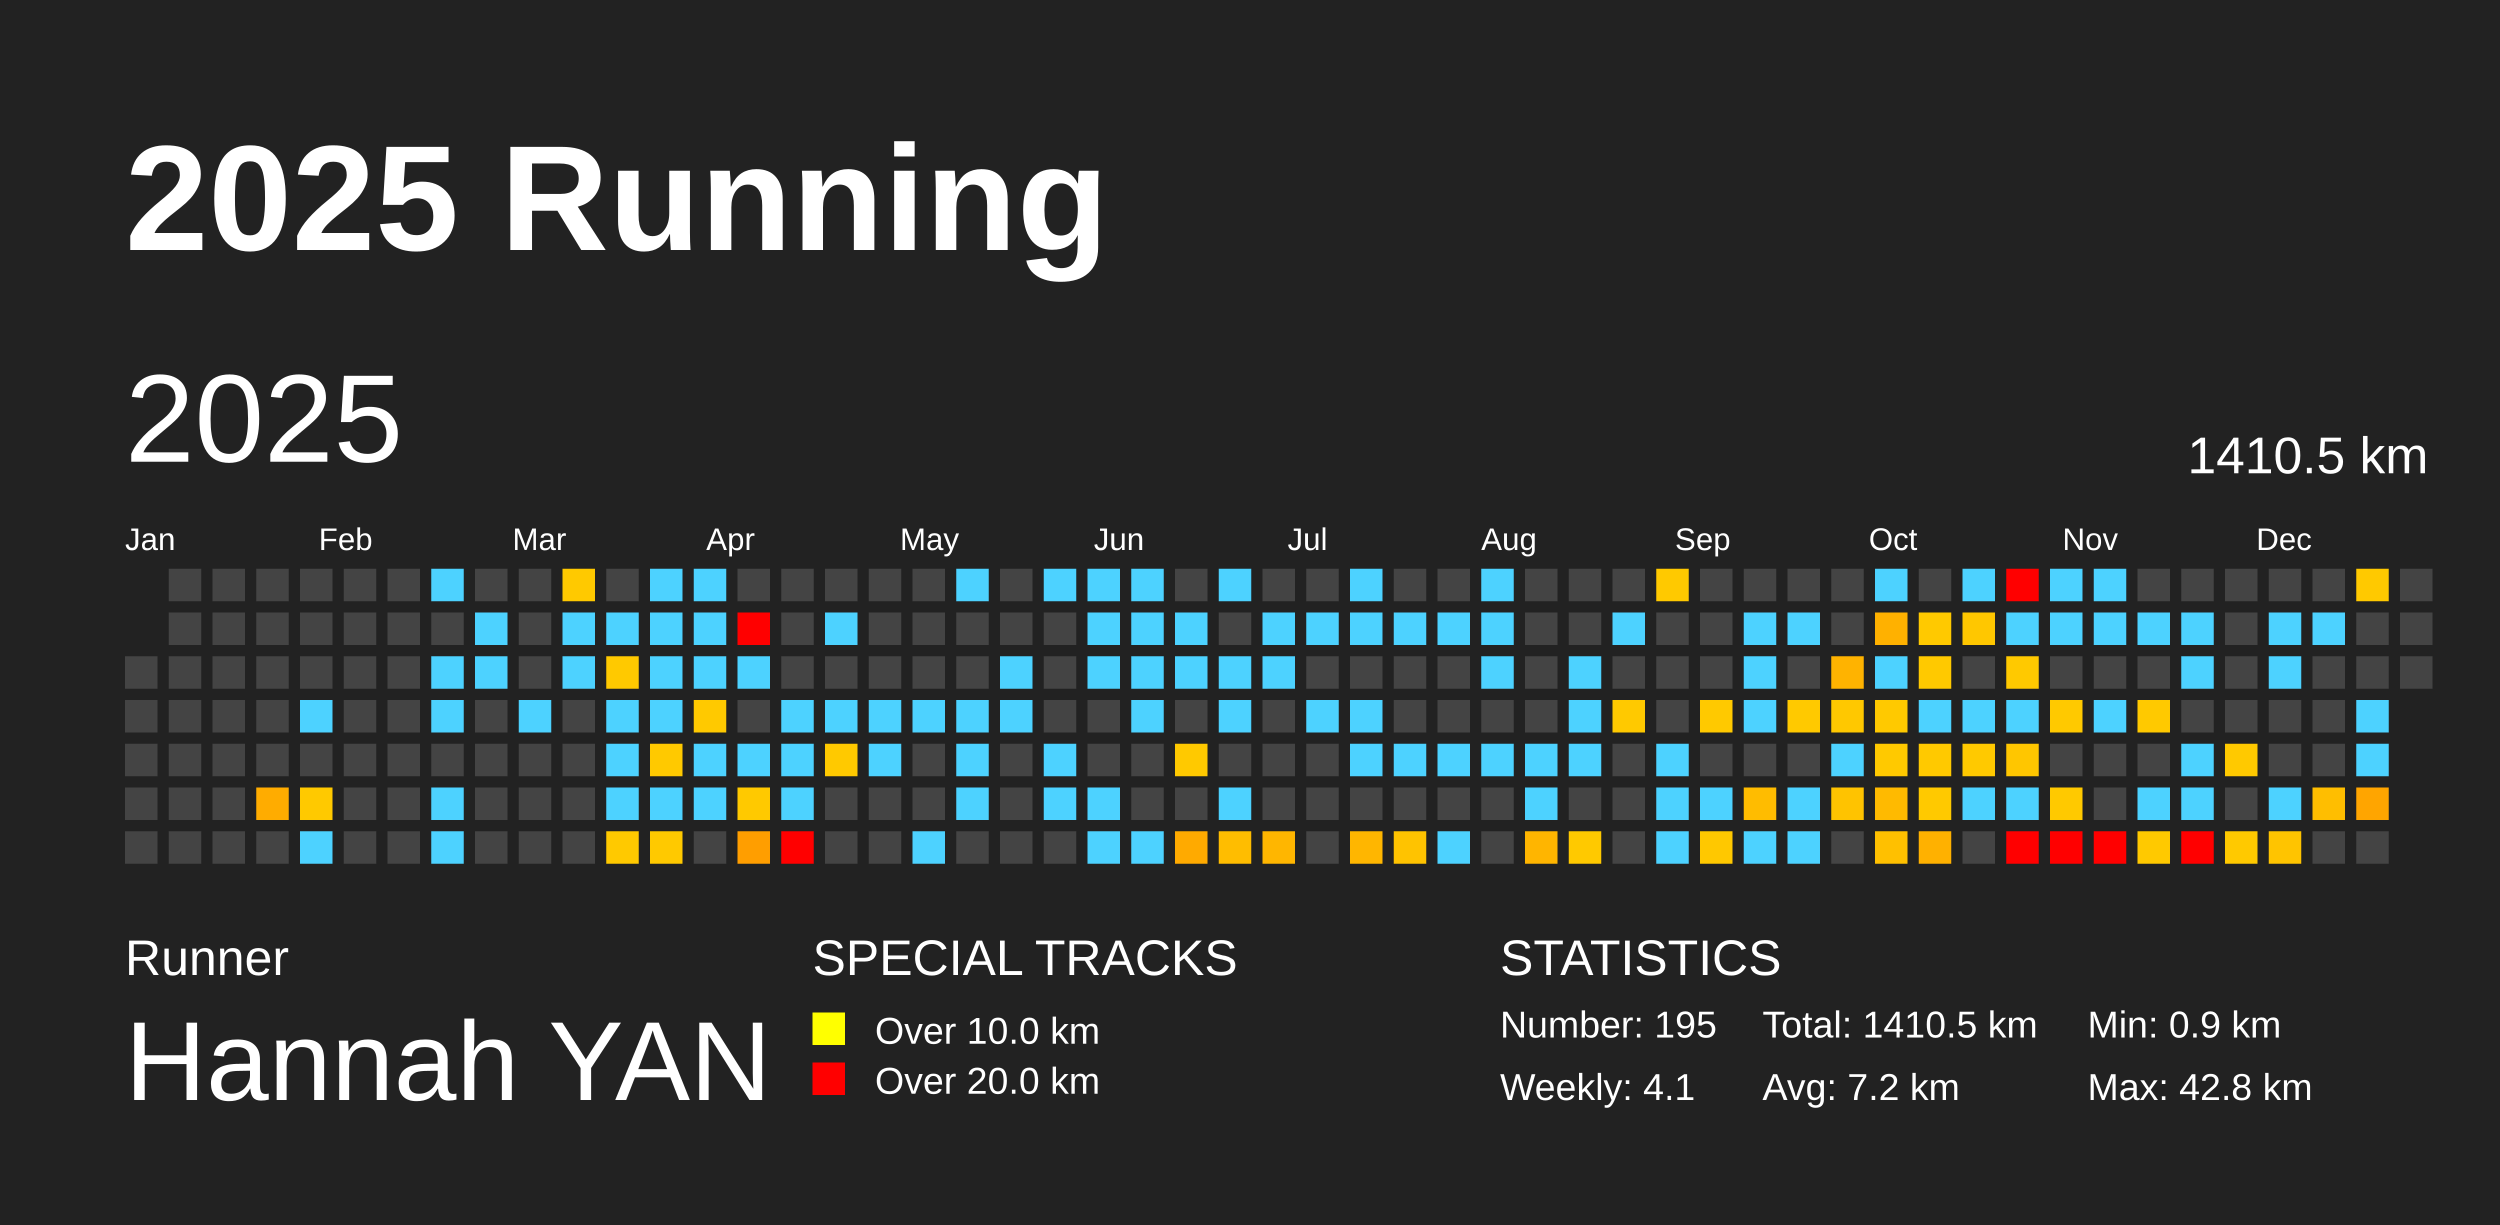
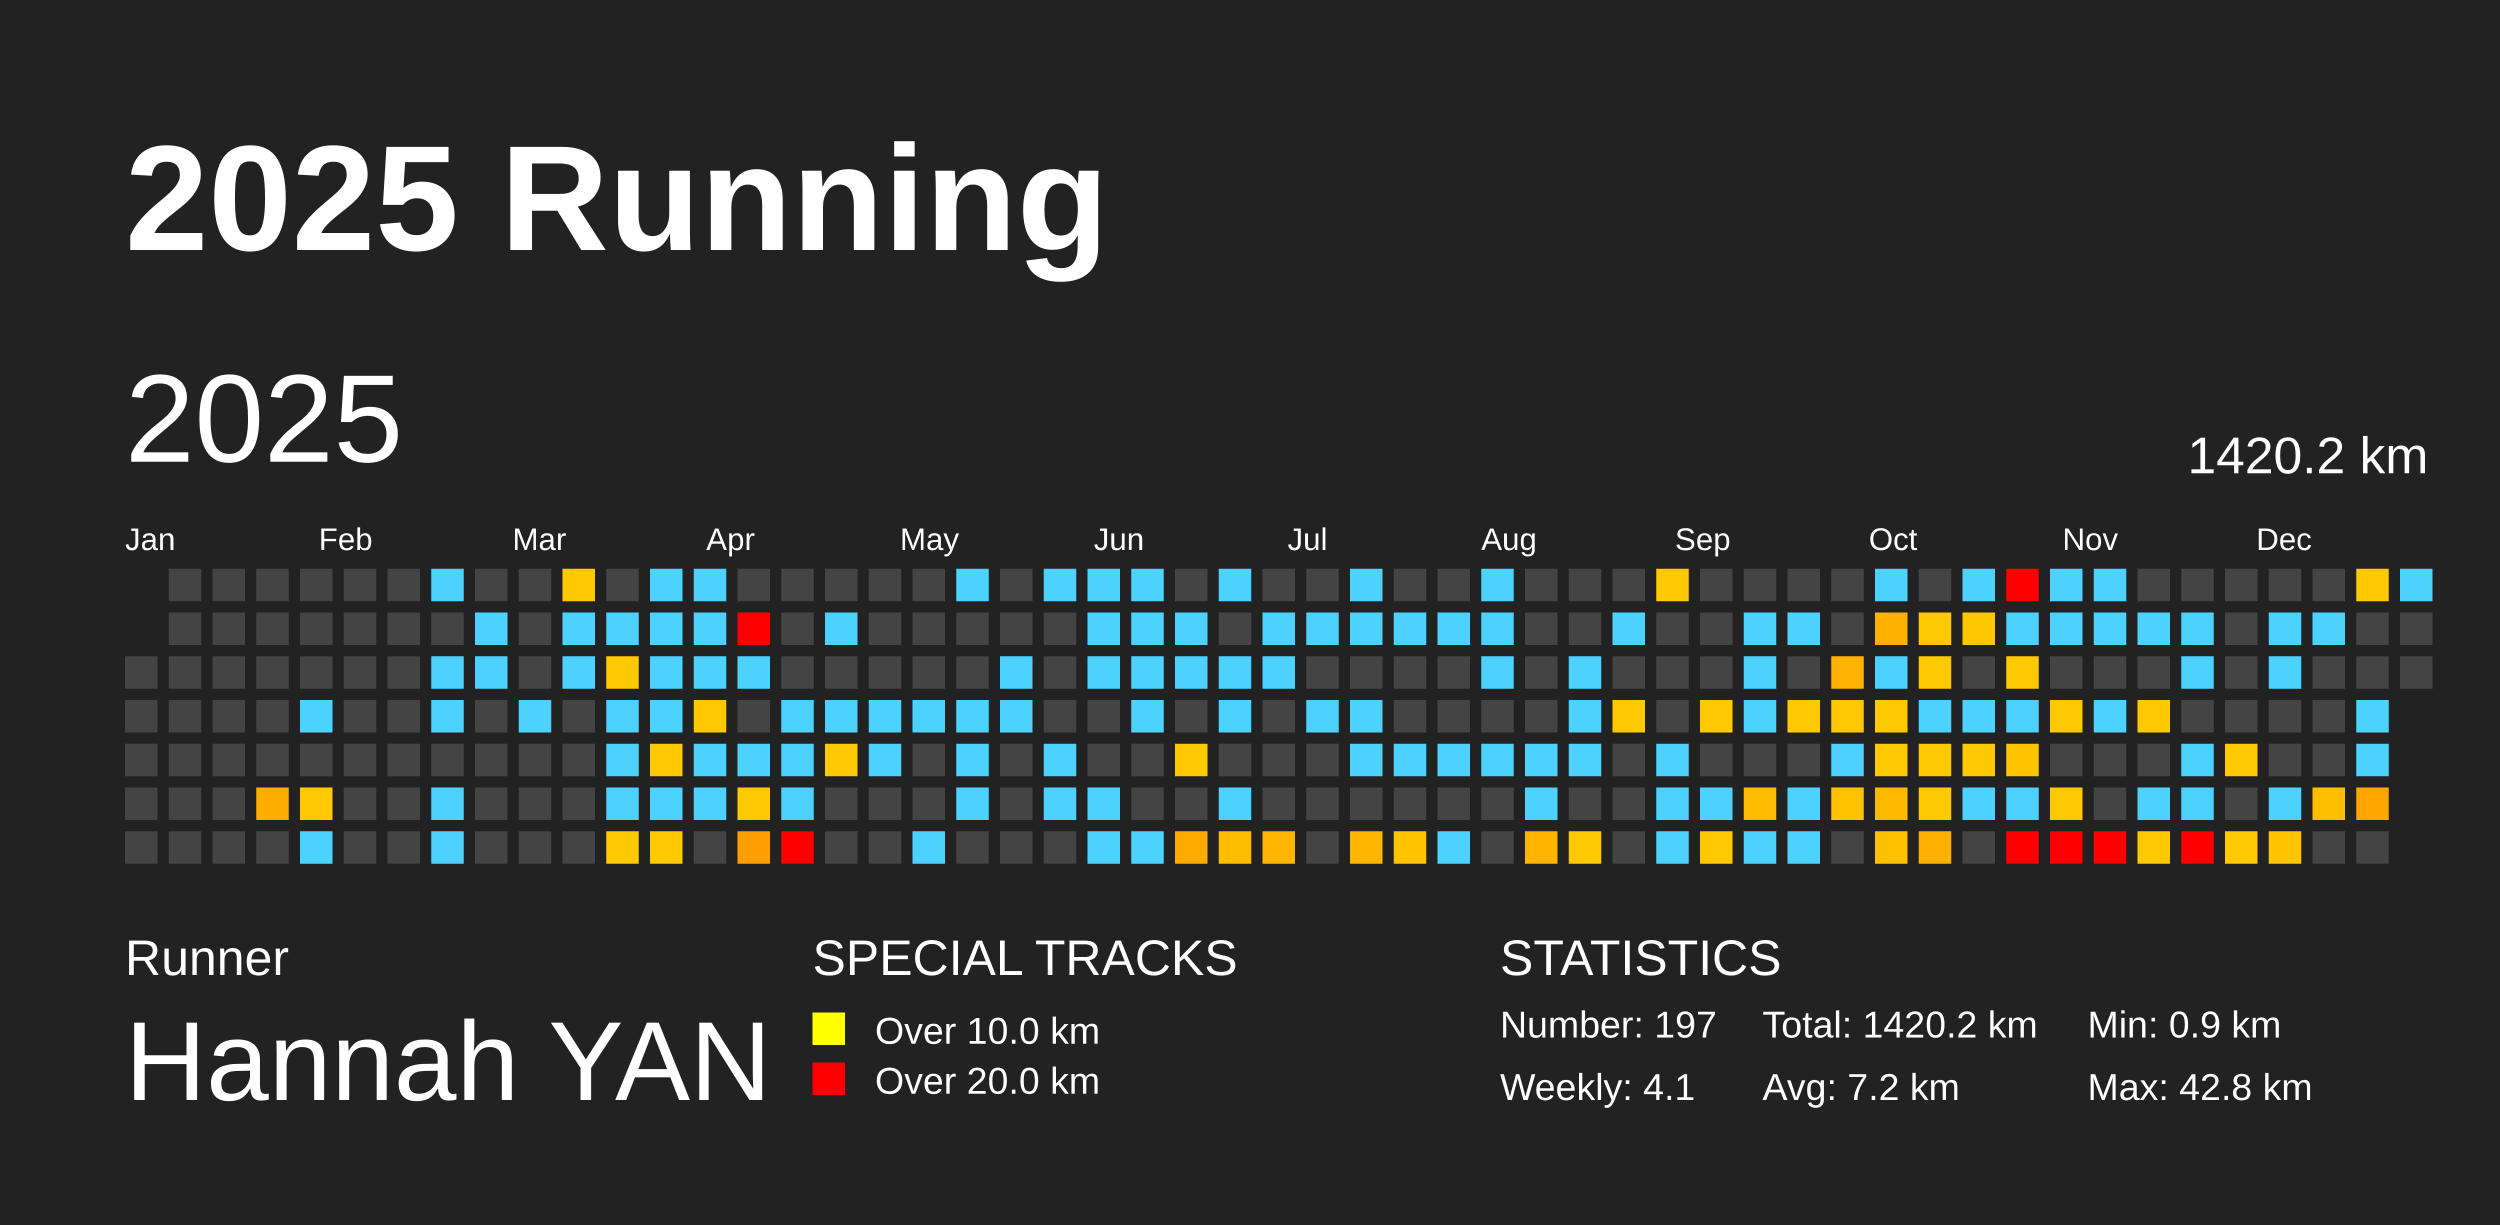
<svg xmlns="http://www.w3.org/2000/svg" baseProfile="full" height="98mm" version="1.1" viewBox="0,0,200,98" width="200mm">
  <defs />
  <rect fill="#222222" height="98" width="200" x="0" y="0" />
  <text fill="#FFFFFF" style="font-size:12px; font-family:Arial; font-weight:bold;" x="10" y="20">2025 Running</text>
  <text fill="#FFFFFF" style="font-size:4px; font-family:Arial" x="10" y="78">Runner</text>
  <text fill="#FFFFFF" style="font-size:9px; font-family:Arial" x="10" y="88">Hannah YAN</text>
  <text fill="#FFFFFF" style="font-size:4px; font-family:Arial" x="65" y="78">SPECIAL TRACKS</text>
  <rect fill="yellow" height="2.6" width="2.6" x="65" y="81" />
  <text fill="#FFFFFF" style="font-size:3px; font-family:Arial" x="70" y="83.5">Over 10.0 km</text>
  <rect fill="red" height="2.6" width="2.6" x="65" y="85" />
  <text fill="#FFFFFF" style="font-size:3px; font-family:Arial" x="70" y="87.5">Over 20.0 km</text>
  <text fill="#FFFFFF" style="font-size:4px; font-family:Arial" x="120" y="78">STATISTICS</text>
-   <text fill="#FFFFFF" style="font-size:3px; font-family:Arial" x="120" y="83">Number: 195</text>
+   <text fill="#FFFFFF" style="font-size:3px; font-family:Arial" x="120" y="83">Number: 197</text>
  <text fill="#FFFFFF" style="font-size:3px; font-family:Arial" x="120" y="88">Weekly: 4.1</text>
-   <text fill="#FFFFFF" style="font-size:3px; font-family:Arial" x="141" y="83">Total: 1410.5 km</text>
+   <text fill="#FFFFFF" style="font-size:3px; font-family:Arial" x="141" y="83">Total: 1420.2 km</text>
  <text fill="#FFFFFF" style="font-size:3px; font-family:Arial" x="141" y="88">Avg: 7.2 km</text>
  <text fill="#FFFFFF" style="font-size:3px; font-family:Arial" x="167" y="83">Min: 0.9 km</text>
  <text fill="#FFFFFF" style="font-size:3px; font-family:Arial" x="167" y="88">Max: 42.8 km</text>
  <text dominant-baseline="hanging" fill="#FFFFFF" style="font-size:10.0px; font-family:Arial;" x="10" y="30">2025</text>
-   <text dominant-baseline="hanging" fill="#FFFFFF" style="font-size:4.125px; font-family:Arial;" x="175" y="35">1410.5 km</text>
+   <text dominant-baseline="hanging" fill="#FFFFFF" style="font-size:4.125px; font-family:Arial;" x="175" y="35">1420.2 km</text>
  <text fill="#FFFFFF" style="font-size:2.5px; font-family:Arial" x="10.0" y="44">Jan</text>
  <text fill="#FFFFFF" style="font-size:2.5px; font-family:Arial" x="25.5" y="44">Feb</text>
  <text fill="#FFFFFF" style="font-size:2.5px; font-family:Arial" x="41.0" y="44">Mar</text>
  <text fill="#FFFFFF" style="font-size:2.5px; font-family:Arial" x="56.5" y="44">Apr</text>
  <text fill="#FFFFFF" style="font-size:2.5px; font-family:Arial" x="72.0" y="44">May</text>
  <text fill="#FFFFFF" style="font-size:2.5px; font-family:Arial" x="87.5" y="44">Jun</text>
  <text fill="#FFFFFF" style="font-size:2.5px; font-family:Arial" x="103.0" y="44">Jul</text>
  <text fill="#FFFFFF" style="font-size:2.5px; font-family:Arial" x="118.5" y="44">Aug</text>
  <text fill="#FFFFFF" style="font-size:2.5px; font-family:Arial" x="134.0" y="44">Sep</text>
  <text fill="#FFFFFF" style="font-size:2.5px; font-family:Arial" x="149.5" y="44">Oct</text>
  <text fill="#FFFFFF" style="font-size:2.5px; font-family:Arial" x="165.0" y="44">Nov</text>
  <text fill="#FFFFFF" style="font-size:2.5px; font-family:Arial" x="180.5" y="44">Dec</text>
  <rect fill="#444444" height="2.6" width="2.6" x="10.0" y="52.5" />
  <rect fill="#444444" height="2.6" width="2.6" x="10.0" y="56.0" />
  <rect fill="#444444" height="2.6" width="2.6" x="10.0" y="59.5" />
  <rect fill="#444444" height="2.6" width="2.6" x="10.0" y="63.0" />
  <rect fill="#444444" height="2.6" width="2.6" x="10.0" y="66.5" />
  <rect fill="#444444" height="2.6" width="2.6" x="13.5" y="45.5" />
  <rect fill="#444444" height="2.6" width="2.6" x="13.5" y="49.0" />
  <rect fill="#444444" height="2.6" width="2.6" x="13.5" y="52.5" />
  <rect fill="#444444" height="2.6" width="2.6" x="13.5" y="56.0" />
  <rect fill="#444444" height="2.6" width="2.6" x="13.5" y="59.5" />
  <rect fill="#444444" height="2.6" width="2.6" x="13.5" y="63.0" />
  <rect fill="#444444" height="2.6" width="2.6" x="13.5" y="66.5" />
  <rect fill="#444444" height="2.6" width="2.6" x="17.0" y="45.5" />
  <rect fill="#444444" height="2.6" width="2.6" x="17.0" y="49.0" />
  <rect fill="#444444" height="2.6" width="2.6" x="17.0" y="52.5" />
  <rect fill="#444444" height="2.6" width="2.6" x="17.0" y="56.0" />
  <rect fill="#444444" height="2.6" width="2.6" x="17.0" y="59.5" />
  <rect fill="#444444" height="2.6" width="2.6" x="17.0" y="63.0" />
  <rect fill="#444444" height="2.6" width="2.6" x="17.0" y="66.5" />
  <rect fill="#444444" height="2.6" width="2.6" x="20.5" y="45.5" />
  <rect fill="#444444" height="2.6" width="2.6" x="20.5" y="49.0" />
  <rect fill="#444444" height="2.6" width="2.6" x="20.5" y="52.5" />
  <rect fill="#444444" height="2.6" width="2.6" x="20.5" y="56.0" />
  <rect fill="#444444" height="2.6" width="2.6" x="20.5" y="59.5" />
  <rect fill="#ffac00" height="2.6" width="2.6" x="20.5" y="63.0" />
  <rect fill="#444444" height="2.6" width="2.6" x="20.5" y="66.5" />
  <rect fill="#444444" height="2.6" width="2.6" x="24.0" y="45.5" />
  <rect fill="#444444" height="2.6" width="2.6" x="24.0" y="49.0" />
  <rect fill="#444444" height="2.6" width="2.6" x="24.0" y="52.5" />
  <rect fill="#4dd2ff" height="2.6" width="2.6" x="24.0" y="56.0" />
  <rect fill="#444444" height="2.6" width="2.6" x="24.0" y="59.5" />
  <rect fill="#ffc900" height="2.6" width="2.6" x="24.0" y="63.0" />
  <rect fill="#4dd2ff" height="2.6" width="2.6" x="24.0" y="66.5" />
  <rect fill="#444444" height="2.6" width="2.6" x="27.5" y="45.5" />
  <rect fill="#444444" height="2.6" width="2.6" x="27.5" y="49.0" />
  <rect fill="#444444" height="2.6" width="2.6" x="27.5" y="52.5" />
  <rect fill="#444444" height="2.6" width="2.6" x="27.5" y="56.0" />
  <rect fill="#444444" height="2.6" width="2.6" x="27.5" y="59.5" />
  <rect fill="#444444" height="2.6" width="2.6" x="27.5" y="63.0" />
  <rect fill="#444444" height="2.6" width="2.6" x="27.5" y="66.5" />
  <rect fill="#444444" height="2.6" width="2.6" x="31.0" y="45.5" />
  <rect fill="#444444" height="2.6" width="2.6" x="31.0" y="49.0" />
  <rect fill="#444444" height="2.6" width="2.6" x="31.0" y="52.5" />
  <rect fill="#444444" height="2.6" width="2.6" x="31.0" y="56.0" />
  <rect fill="#444444" height="2.6" width="2.6" x="31.0" y="59.5" />
  <rect fill="#444444" height="2.6" width="2.6" x="31.0" y="63.0" />
  <rect fill="#444444" height="2.6" width="2.6" x="31.0" y="66.5" />
  <rect fill="#4dd2ff" height="2.6" width="2.6" x="34.5" y="45.5" />
  <rect fill="#444444" height="2.6" width="2.6" x="34.5" y="49.0" />
  <rect fill="#4dd2ff" height="2.6" width="2.6" x="34.5" y="52.5" />
  <rect fill="#4dd2ff" height="2.6" width="2.6" x="34.5" y="56.0" />
  <rect fill="#444444" height="2.6" width="2.6" x="34.5" y="59.5" />
  <rect fill="#4dd2ff" height="2.6" width="2.6" x="34.5" y="63.0" />
  <rect fill="#4dd2ff" height="2.6" width="2.6" x="34.5" y="66.5" />
  <rect fill="#444444" height="2.6" width="2.6" x="38.0" y="45.5" />
  <rect fill="#4dd2ff" height="2.6" width="2.6" x="38.0" y="49.0" />
  <rect fill="#4dd2ff" height="2.6" width="2.6" x="38.0" y="52.5" />
  <rect fill="#444444" height="2.6" width="2.6" x="38.0" y="56.0" />
  <rect fill="#444444" height="2.6" width="2.6" x="38.0" y="59.5" />
  <rect fill="#444444" height="2.6" width="2.6" x="38.0" y="63.0" />
  <rect fill="#444444" height="2.6" width="2.6" x="38.0" y="66.5" />
  <rect fill="#444444" height="2.6" width="2.6" x="41.5" y="45.5" />
  <rect fill="#444444" height="2.6" width="2.6" x="41.5" y="49.0" />
  <rect fill="#444444" height="2.6" width="2.6" x="41.5" y="52.5" />
  <rect fill="#4dd2ff" height="2.6" width="2.6" x="41.5" y="56.0" />
  <rect fill="#444444" height="2.6" width="2.6" x="41.5" y="59.5" />
  <rect fill="#444444" height="2.6" width="2.6" x="41.5" y="63.0" />
  <rect fill="#444444" height="2.6" width="2.6" x="41.5" y="66.5" />
  <rect fill="#ffc900" height="2.6" width="2.6" x="45.0" y="45.5" />
  <rect fill="#4dd2ff" height="2.6" width="2.6" x="45.0" y="49.0" />
  <rect fill="#4dd2ff" height="2.6" width="2.6" x="45.0" y="52.5" />
  <rect fill="#444444" height="2.6" width="2.6" x="45.0" y="56.0" />
  <rect fill="#444444" height="2.6" width="2.6" x="45.0" y="59.5" />
  <rect fill="#444444" height="2.6" width="2.6" x="45.0" y="63.0" />
  <rect fill="#444444" height="2.6" width="2.6" x="45.0" y="66.5" />
  <rect fill="#444444" height="2.6" width="2.6" x="48.5" y="45.5" />
  <rect fill="#4dd2ff" height="2.6" width="2.6" x="48.5" y="49.0" />
  <rect fill="#ffc900" height="2.6" width="2.6" x="48.5" y="52.5" />
  <rect fill="#4dd2ff" height="2.6" width="2.6" x="48.5" y="56.0" />
  <rect fill="#4dd2ff" height="2.6" width="2.6" x="48.5" y="59.5" />
  <rect fill="#4dd2ff" height="2.6" width="2.6" x="48.5" y="63.0" />
  <rect fill="#ffc900" height="2.6" width="2.6" x="48.5" y="66.5" />
  <rect fill="#4dd2ff" height="2.6" width="2.6" x="52.0" y="45.5" />
  <rect fill="#4dd2ff" height="2.6" width="2.6" x="52.0" y="49.0" />
  <rect fill="#4dd2ff" height="2.6" width="2.6" x="52.0" y="52.5" />
  <rect fill="#4dd2ff" height="2.6" width="2.6" x="52.0" y="56.0" />
  <rect fill="#ffc900" height="2.6" width="2.6" x="52.0" y="59.5" />
  <rect fill="#4dd2ff" height="2.6" width="2.6" x="52.0" y="63.0" />
  <rect fill="#ffc900" height="2.6" width="2.6" x="52.0" y="66.5" />
  <rect fill="#4dd2ff" height="2.6" width="2.6" x="55.5" y="45.5" />
  <rect fill="#4dd2ff" height="2.6" width="2.6" x="55.5" y="49.0" />
  <rect fill="#4dd2ff" height="2.6" width="2.6" x="55.5" y="52.5" />
  <rect fill="#ffc900" height="2.6" width="2.6" x="55.5" y="56.0" />
  <rect fill="#4dd2ff" height="2.6" width="2.6" x="55.5" y="59.5" />
  <rect fill="#4dd2ff" height="2.6" width="2.6" x="55.5" y="63.0" />
  <rect fill="#444444" height="2.6" width="2.6" x="55.5" y="66.5" />
  <rect fill="#444444" height="2.6" width="2.6" x="59.0" y="45.5" />
  <rect fill="red" height="2.6" width="2.6" x="59.0" y="49.0" />
  <rect fill="#4dd2ff" height="2.6" width="2.6" x="59.0" y="52.5" />
  <rect fill="#444444" height="2.6" width="2.6" x="59.0" y="56.0" />
  <rect fill="#4dd2ff" height="2.6" width="2.6" x="59.0" y="59.5" />
  <rect fill="#ffc900" height="2.6" width="2.6" x="59.0" y="63.0" />
  <rect fill="#ff9e00" height="2.6" width="2.6" x="59.0" y="66.5" />
  <rect fill="#444444" height="2.6" width="2.6" x="62.5" y="45.5" />
  <rect fill="#444444" height="2.6" width="2.6" x="62.5" y="49.0" />
  <rect fill="#444444" height="2.6" width="2.6" x="62.5" y="52.5" />
  <rect fill="#4dd2ff" height="2.6" width="2.6" x="62.5" y="56.0" />
  <rect fill="#4dd2ff" height="2.6" width="2.6" x="62.5" y="59.5" />
  <rect fill="#4dd2ff" height="2.6" width="2.6" x="62.5" y="63.0" />
  <rect fill="red" height="2.6" width="2.6" x="62.5" y="66.5" />
  <rect fill="#444444" height="2.6" width="2.6" x="66.0" y="45.5" />
  <rect fill="#4dd2ff" height="2.6" width="2.6" x="66.0" y="49.0" />
  <rect fill="#444444" height="2.6" width="2.6" x="66.0" y="52.5" />
  <rect fill="#4dd2ff" height="2.6" width="2.6" x="66.0" y="56.0" />
  <rect fill="#ffc900" height="2.6" width="2.6" x="66.0" y="59.5" />
  <rect fill="#444444" height="2.6" width="2.6" x="66.0" y="63.0" />
  <rect fill="#444444" height="2.6" width="2.6" x="66.0" y="66.5" />
  <rect fill="#444444" height="2.6" width="2.6" x="69.5" y="45.5" />
  <rect fill="#444444" height="2.6" width="2.6" x="69.5" y="49.0" />
  <rect fill="#444444" height="2.6" width="2.6" x="69.5" y="52.5" />
  <rect fill="#4dd2ff" height="2.6" width="2.6" x="69.5" y="56.0" />
  <rect fill="#4dd2ff" height="2.6" width="2.6" x="69.5" y="59.5" />
  <rect fill="#444444" height="2.6" width="2.6" x="69.5" y="63.0" />
  <rect fill="#444444" height="2.6" width="2.6" x="69.5" y="66.5" />
  <rect fill="#444444" height="2.6" width="2.6" x="73.0" y="45.5" />
  <rect fill="#444444" height="2.6" width="2.6" x="73.0" y="49.0" />
  <rect fill="#444444" height="2.6" width="2.6" x="73.0" y="52.5" />
  <rect fill="#4dd2ff" height="2.6" width="2.6" x="73.0" y="56.0" />
  <rect fill="#444444" height="2.6" width="2.6" x="73.0" y="59.5" />
  <rect fill="#444444" height="2.6" width="2.6" x="73.0" y="63.0" />
  <rect fill="#4dd2ff" height="2.6" width="2.6" x="73.0" y="66.5" />
  <rect fill="#4dd2ff" height="2.6" width="2.6" x="76.5" y="45.5" />
  <rect fill="#444444" height="2.6" width="2.6" x="76.5" y="49.0" />
  <rect fill="#444444" height="2.6" width="2.6" x="76.5" y="52.5" />
  <rect fill="#4dd2ff" height="2.6" width="2.6" x="76.5" y="56.0" />
  <rect fill="#4dd2ff" height="2.6" width="2.6" x="76.5" y="59.5" />
  <rect fill="#4dd2ff" height="2.6" width="2.6" x="76.5" y="63.0" />
  <rect fill="#444444" height="2.6" width="2.6" x="76.5" y="66.5" />
  <rect fill="#444444" height="2.6" width="2.6" x="80.0" y="45.5" />
  <rect fill="#444444" height="2.6" width="2.6" x="80.0" y="49.0" />
  <rect fill="#4dd2ff" height="2.6" width="2.6" x="80.0" y="52.5" />
  <rect fill="#4dd2ff" height="2.6" width="2.6" x="80.0" y="56.0" />
  <rect fill="#444444" height="2.6" width="2.6" x="80.0" y="59.5" />
  <rect fill="#444444" height="2.6" width="2.6" x="80.0" y="63.0" />
  <rect fill="#444444" height="2.6" width="2.6" x="80.0" y="66.5" />
  <rect fill="#4dd2ff" height="2.6" width="2.6" x="83.5" y="45.5" />
  <rect fill="#444444" height="2.6" width="2.6" x="83.5" y="49.0" />
  <rect fill="#444444" height="2.6" width="2.6" x="83.5" y="52.5" />
  <rect fill="#444444" height="2.6" width="2.6" x="83.5" y="56.0" />
  <rect fill="#4dd2ff" height="2.6" width="2.6" x="83.5" y="59.5" />
  <rect fill="#4dd2ff" height="2.6" width="2.6" x="83.5" y="63.0" />
  <rect fill="#444444" height="2.6" width="2.6" x="83.5" y="66.5" />
  <rect fill="#4dd2ff" height="2.6" width="2.6" x="87.0" y="45.5" />
  <rect fill="#4dd2ff" height="2.6" width="2.6" x="87.0" y="49.0" />
  <rect fill="#4dd2ff" height="2.6" width="2.6" x="87.0" y="52.5" />
  <rect fill="#444444" height="2.6" width="2.6" x="87.0" y="56.0" />
  <rect fill="#444444" height="2.6" width="2.6" x="87.0" y="59.5" />
  <rect fill="#4dd2ff" height="2.6" width="2.6" x="87.0" y="63.0" />
  <rect fill="#4dd2ff" height="2.6" width="2.6" x="87.0" y="66.5" />
  <rect fill="#4dd2ff" height="2.6" width="2.6" x="90.5" y="45.5" />
  <rect fill="#4dd2ff" height="2.6" width="2.6" x="90.5" y="49.0" />
  <rect fill="#4dd2ff" height="2.6" width="2.6" x="90.5" y="52.5" />
  <rect fill="#4dd2ff" height="2.6" width="2.6" x="90.5" y="56.0" />
  <rect fill="#444444" height="2.6" width="2.6" x="90.5" y="59.5" />
  <rect fill="#444444" height="2.6" width="2.6" x="90.5" y="63.0" />
  <rect fill="#4dd2ff" height="2.6" width="2.6" x="90.5" y="66.5" />
  <rect fill="#444444" height="2.6" width="2.6" x="94.0" y="45.5" />
  <rect fill="#4dd2ff" height="2.6" width="2.6" x="94.0" y="49.0" />
  <rect fill="#4dd2ff" height="2.6" width="2.6" x="94.0" y="52.5" />
  <rect fill="#444444" height="2.6" width="2.6" x="94.0" y="56.0" />
  <rect fill="#ffc900" height="2.6" width="2.6" x="94.0" y="59.5" />
  <rect fill="#444444" height="2.6" width="2.6" x="94.0" y="63.0" />
  <rect fill="#ffaa00" height="2.6" width="2.6" x="94.0" y="66.5" />
  <rect fill="#4dd2ff" height="2.6" width="2.6" x="97.5" y="45.5" />
  <rect fill="#444444" height="2.6" width="2.6" x="97.5" y="49.0" />
  <rect fill="#4dd2ff" height="2.6" width="2.6" x="97.5" y="52.5" />
  <rect fill="#4dd2ff" height="2.6" width="2.6" x="97.5" y="56.0" />
  <rect fill="#444444" height="2.6" width="2.6" x="97.5" y="59.5" />
  <rect fill="#4dd2ff" height="2.6" width="2.6" x="97.5" y="63.0" />
  <rect fill="#ffbd00" height="2.6" width="2.6" x="97.5" y="66.5" />
  <rect fill="#444444" height="2.6" width="2.6" x="101.0" y="45.5" />
  <rect fill="#4dd2ff" height="2.6" width="2.6" x="101.0" y="49.0" />
  <rect fill="#4dd2ff" height="2.6" width="2.6" x="101.0" y="52.5" />
  <rect fill="#444444" height="2.6" width="2.6" x="101.0" y="56.0" />
  <rect fill="#444444" height="2.6" width="2.6" x="101.0" y="59.5" />
  <rect fill="#444444" height="2.6" width="2.6" x="101.0" y="63.0" />
  <rect fill="#ffb600" height="2.6" width="2.6" x="101.0" y="66.5" />
  <rect fill="#444444" height="2.6" width="2.6" x="104.5" y="45.5" />
  <rect fill="#4dd2ff" height="2.6" width="2.6" x="104.5" y="49.0" />
  <rect fill="#444444" height="2.6" width="2.6" x="104.5" y="52.5" />
  <rect fill="#4dd2ff" height="2.6" width="2.6" x="104.5" y="56.0" />
  <rect fill="#444444" height="2.6" width="2.6" x="104.5" y="59.5" />
  <rect fill="#444444" height="2.6" width="2.6" x="104.5" y="63.0" />
  <rect fill="#444444" height="2.6" width="2.6" x="104.5" y="66.5" />
  <rect fill="#4dd2ff" height="2.6" width="2.6" x="108.0" y="45.5" />
  <rect fill="#4dd2ff" height="2.6" width="2.6" x="108.0" y="49.0" />
  <rect fill="#444444" height="2.6" width="2.6" x="108.0" y="52.5" />
  <rect fill="#4dd2ff" height="2.6" width="2.6" x="108.0" y="56.0" />
  <rect fill="#4dd2ff" height="2.6" width="2.6" x="108.0" y="59.5" />
  <rect fill="#444444" height="2.6" width="2.6" x="108.0" y="63.0" />
  <rect fill="#ffb600" height="2.6" width="2.6" x="108.0" y="66.5" />
  <rect fill="#444444" height="2.6" width="2.6" x="111.5" y="45.5" />
  <rect fill="#4dd2ff" height="2.6" width="2.6" x="111.5" y="49.0" />
  <rect fill="#444444" height="2.6" width="2.6" x="111.5" y="52.5" />
  <rect fill="#444444" height="2.6" width="2.6" x="111.5" y="56.0" />
  <rect fill="#4dd2ff" height="2.6" width="2.6" x="111.5" y="59.5" />
  <rect fill="#444444" height="2.6" width="2.6" x="111.5" y="63.0" />
  <rect fill="#ffc300" height="2.6" width="2.6" x="111.5" y="66.5" />
  <rect fill="#444444" height="2.6" width="2.6" x="115.0" y="45.5" />
  <rect fill="#4dd2ff" height="2.6" width="2.6" x="115.0" y="49.0" />
  <rect fill="#444444" height="2.6" width="2.6" x="115.0" y="52.5" />
  <rect fill="#444444" height="2.6" width="2.6" x="115.0" y="56.0" />
  <rect fill="#4dd2ff" height="2.6" width="2.6" x="115.0" y="59.5" />
  <rect fill="#444444" height="2.6" width="2.6" x="115.0" y="63.0" />
  <rect fill="#4dd2ff" height="2.6" width="2.6" x="115.0" y="66.5" />
  <rect fill="#4dd2ff" height="2.6" width="2.6" x="118.5" y="45.5" />
  <rect fill="#4dd2ff" height="2.6" width="2.6" x="118.5" y="49.0" />
  <rect fill="#4dd2ff" height="2.6" width="2.6" x="118.5" y="52.5" />
  <rect fill="#444444" height="2.6" width="2.6" x="118.5" y="56.0" />
  <rect fill="#4dd2ff" height="2.6" width="2.6" x="118.5" y="59.5" />
  <rect fill="#444444" height="2.6" width="2.6" x="118.5" y="63.0" />
  <rect fill="#444444" height="2.6" width="2.6" x="118.5" y="66.5" />
  <rect fill="#444444" height="2.6" width="2.6" x="122.0" y="45.5" />
  <rect fill="#444444" height="2.6" width="2.6" x="122.0" y="49.0" />
  <rect fill="#444444" height="2.6" width="2.6" x="122.0" y="52.5" />
  <rect fill="#444444" height="2.6" width="2.6" x="122.0" y="56.0" />
  <rect fill="#4dd2ff" height="2.6" width="2.6" x="122.0" y="59.5" />
  <rect fill="#4dd2ff" height="2.6" width="2.6" x="122.0" y="63.0" />
  <rect fill="#ffb500" height="2.6" width="2.6" x="122.0" y="66.5" />
  <rect fill="#444444" height="2.6" width="2.6" x="125.5" y="45.5" />
  <rect fill="#444444" height="2.6" width="2.6" x="125.5" y="49.0" />
  <rect fill="#4dd2ff" height="2.6" width="2.6" x="125.5" y="52.5" />
  <rect fill="#4dd2ff" height="2.6" width="2.6" x="125.5" y="56.0" />
  <rect fill="#4dd2ff" height="2.6" width="2.6" x="125.5" y="59.5" />
  <rect fill="#444444" height="2.6" width="2.6" x="125.5" y="63.0" />
  <rect fill="#ffc900" height="2.6" width="2.6" x="125.5" y="66.5" />
  <rect fill="#444444" height="2.6" width="2.6" x="129.0" y="45.5" />
  <rect fill="#4dd2ff" height="2.6" width="2.6" x="129.0" y="49.0" />
  <rect fill="#444444" height="2.6" width="2.6" x="129.0" y="52.5" />
  <rect fill="#ffc900" height="2.6" width="2.6" x="129.0" y="56.0" />
  <rect fill="#444444" height="2.6" width="2.6" x="129.0" y="59.5" />
  <rect fill="#444444" height="2.6" width="2.6" x="129.0" y="63.0" />
  <rect fill="#444444" height="2.6" width="2.6" x="129.0" y="66.5" />
  <rect fill="#ffc900" height="2.6" width="2.6" x="132.5" y="45.5" />
  <rect fill="#444444" height="2.6" width="2.6" x="132.5" y="49.0" />
  <rect fill="#444444" height="2.6" width="2.6" x="132.5" y="52.5" />
  <rect fill="#444444" height="2.6" width="2.6" x="132.5" y="56.0" />
  <rect fill="#4dd2ff" height="2.6" width="2.6" x="132.5" y="59.5" />
  <rect fill="#4dd2ff" height="2.6" width="2.6" x="132.5" y="63.0" />
  <rect fill="#4dd2ff" height="2.6" width="2.6" x="132.5" y="66.5" />
  <rect fill="#444444" height="2.6" width="2.6" x="136.0" y="45.5" />
  <rect fill="#444444" height="2.6" width="2.6" x="136.0" y="49.0" />
  <rect fill="#444444" height="2.6" width="2.6" x="136.0" y="52.5" />
  <rect fill="#ffc900" height="2.6" width="2.6" x="136.0" y="56.0" />
  <rect fill="#444444" height="2.6" width="2.6" x="136.0" y="59.5" />
  <rect fill="#4dd2ff" height="2.6" width="2.6" x="136.0" y="63.0" />
  <rect fill="#ffc800" height="2.6" width="2.6" x="136.0" y="66.5" />
  <rect fill="#444444" height="2.6" width="2.6" x="139.5" y="45.5" />
  <rect fill="#4dd2ff" height="2.6" width="2.6" x="139.5" y="49.0" />
  <rect fill="#4dd2ff" height="2.6" width="2.6" x="139.5" y="52.5" />
  <rect fill="#4dd2ff" height="2.6" width="2.6" x="139.5" y="56.0" />
  <rect fill="#444444" height="2.6" width="2.6" x="139.5" y="59.5" />
  <rect fill="#ffbc00" height="2.6" width="2.6" x="139.5" y="63.0" />
  <rect fill="#4dd2ff" height="2.6" width="2.6" x="139.5" y="66.5" />
  <rect fill="#444444" height="2.6" width="2.6" x="143.0" y="45.5" />
  <rect fill="#4dd2ff" height="2.6" width="2.6" x="143.0" y="49.0" />
  <rect fill="#444444" height="2.6" width="2.6" x="143.0" y="52.5" />
  <rect fill="#ffc900" height="2.6" width="2.6" x="143.0" y="56.0" />
  <rect fill="#444444" height="2.6" width="2.6" x="143.0" y="59.5" />
  <rect fill="#4dd2ff" height="2.6" width="2.6" x="143.0" y="63.0" />
  <rect fill="#4dd2ff" height="2.6" width="2.6" x="143.0" y="66.5" />
  <rect fill="#444444" height="2.6" width="2.6" x="146.5" y="45.5" />
  <rect fill="#444444" height="2.6" width="2.6" x="146.5" y="49.0" />
  <rect fill="#ffb300" height="2.6" width="2.6" x="146.5" y="52.5" />
  <rect fill="#ffc800" height="2.6" width="2.6" x="146.5" y="56.0" />
  <rect fill="#4dd2ff" height="2.6" width="2.6" x="146.5" y="59.5" />
  <rect fill="#ffc300" height="2.6" width="2.6" x="146.5" y="63.0" />
  <rect fill="#444444" height="2.6" width="2.6" x="146.5" y="66.5" />
  <rect fill="#4dd2ff" height="2.6" width="2.6" x="150.0" y="45.5" />
  <rect fill="#ffb100" height="2.6" width="2.6" x="150.0" y="49.0" />
  <rect fill="#4dd2ff" height="2.6" width="2.6" x="150.0" y="52.5" />
  <rect fill="#ffc900" height="2.6" width="2.6" x="150.0" y="56.0" />
  <rect fill="#ffc900" height="2.6" width="2.6" x="150.0" y="59.5" />
  <rect fill="#ffba00" height="2.6" width="2.6" x="150.0" y="63.0" />
  <rect fill="#ffc000" height="2.6" width="2.6" x="150.0" y="66.5" />
  <rect fill="#444444" height="2.6" width="2.6" x="153.5" y="45.5" />
  <rect fill="#ffc900" height="2.6" width="2.6" x="153.5" y="49.0" />
  <rect fill="#ffc900" height="2.6" width="2.6" x="153.5" y="52.5" />
  <rect fill="#4dd2ff" height="2.6" width="2.6" x="153.5" y="56.0" />
  <rect fill="#ffc900" height="2.6" width="2.6" x="153.5" y="59.5" />
  <rect fill="#ffc900" height="2.6" width="2.6" x="153.5" y="63.0" />
  <rect fill="#ffb100" height="2.6" width="2.6" x="153.5" y="66.5" />
  <rect fill="#4dd2ff" height="2.6" width="2.6" x="157.0" y="45.5" />
  <rect fill="#ffc700" height="2.6" width="2.6" x="157.0" y="49.0" />
  <rect fill="#444444" height="2.6" width="2.6" x="157.0" y="52.5" />
  <rect fill="#4dd2ff" height="2.6" width="2.6" x="157.0" y="56.0" />
  <rect fill="#ffc900" height="2.6" width="2.6" x="157.0" y="59.5" />
  <rect fill="#4dd2ff" height="2.6" width="2.6" x="157.0" y="63.0" />
  <rect fill="#444444" height="2.6" width="2.6" x="157.0" y="66.5" />
  <rect fill="red" height="2.6" width="2.6" x="160.5" y="45.5" />
  <rect fill="#4dd2ff" height="2.6" width="2.6" x="160.5" y="49.0" />
  <rect fill="#ffc900" height="2.6" width="2.6" x="160.5" y="52.5" />
  <rect fill="#4dd2ff" height="2.6" width="2.6" x="160.5" y="56.0" />
  <rect fill="#ffc600" height="2.6" width="2.6" x="160.5" y="59.5" />
  <rect fill="#4dd2ff" height="2.6" width="2.6" x="160.5" y="63.0" />
  <rect fill="red" height="2.6" width="2.6" x="160.5" y="66.5" />
  <rect fill="#4dd2ff" height="2.6" width="2.6" x="164.0" y="45.5" />
  <rect fill="#4dd2ff" height="2.6" width="2.6" x="164.0" y="49.0" />
  <rect fill="#444444" height="2.6" width="2.6" x="164.0" y="52.5" />
  <rect fill="#ffc900" height="2.6" width="2.6" x="164.0" y="56.0" />
  <rect fill="#444444" height="2.6" width="2.6" x="164.0" y="59.5" />
  <rect fill="#ffc900" height="2.6" width="2.6" x="164.0" y="63.0" />
  <rect fill="red" height="2.6" width="2.6" x="164.0" y="66.5" />
  <rect fill="#4dd2ff" height="2.6" width="2.6" x="167.5" y="45.5" />
  <rect fill="#4dd2ff" height="2.6" width="2.6" x="167.5" y="49.0" />
  <rect fill="#444444" height="2.6" width="2.6" x="167.5" y="52.5" />
  <rect fill="#4dd2ff" height="2.6" width="2.6" x="167.5" y="56.0" />
  <rect fill="#444444" height="2.6" width="2.6" x="167.5" y="59.5" />
  <rect fill="#444444" height="2.6" width="2.6" x="167.5" y="63.0" />
  <rect fill="red" height="2.6" width="2.6" x="167.5" y="66.5" />
  <rect fill="#444444" height="2.6" width="2.6" x="171.0" y="45.5" />
  <rect fill="#4dd2ff" height="2.6" width="2.6" x="171.0" y="49.0" />
  <rect fill="#444444" height="2.6" width="2.6" x="171.0" y="52.5" />
  <rect fill="#ffc900" height="2.6" width="2.6" x="171.0" y="56.0" />
  <rect fill="#444444" height="2.6" width="2.6" x="171.0" y="59.5" />
  <rect fill="#4dd2ff" height="2.6" width="2.6" x="171.0" y="63.0" />
  <rect fill="#ffc900" height="2.6" width="2.6" x="171.0" y="66.5" />
  <rect fill="#444444" height="2.6" width="2.6" x="174.5" y="45.5" />
  <rect fill="#4dd2ff" height="2.6" width="2.6" x="174.5" y="49.0" />
  <rect fill="#4dd2ff" height="2.6" width="2.6" x="174.5" y="52.5" />
  <rect fill="#444444" height="2.6" width="2.6" x="174.5" y="56.0" />
  <rect fill="#4dd2ff" height="2.6" width="2.6" x="174.5" y="59.5" />
  <rect fill="#4dd2ff" height="2.6" width="2.6" x="174.5" y="63.0" />
  <rect fill="red" height="2.6" width="2.6" x="174.5" y="66.5" />
  <rect fill="#444444" height="2.6" width="2.6" x="178.0" y="45.5" />
  <rect fill="#444444" height="2.6" width="2.6" x="178.0" y="49.0" />
  <rect fill="#444444" height="2.6" width="2.6" x="178.0" y="52.5" />
  <rect fill="#444444" height="2.6" width="2.6" x="178.0" y="56.0" />
  <rect fill="#ffc900" height="2.6" width="2.6" x="178.0" y="59.5" />
  <rect fill="#444444" height="2.6" width="2.6" x="178.0" y="63.0" />
  <rect fill="#ffc900" height="2.6" width="2.6" x="178.0" y="66.5" />
  <rect fill="#444444" height="2.6" width="2.6" x="181.5" y="45.5" />
  <rect fill="#4dd2ff" height="2.6" width="2.6" x="181.5" y="49.0" />
  <rect fill="#4dd2ff" height="2.6" width="2.6" x="181.5" y="52.5" />
  <rect fill="#444444" height="2.6" width="2.6" x="181.5" y="56.0" />
  <rect fill="#444444" height="2.6" width="2.6" x="181.5" y="59.5" />
  <rect fill="#4dd2ff" height="2.6" width="2.6" x="181.5" y="63.0" />
  <rect fill="#ffc400" height="2.6" width="2.6" x="181.5" y="66.5" />
  <rect fill="#444444" height="2.6" width="2.6" x="185.0" y="45.5" />
  <rect fill="#4dd2ff" height="2.6" width="2.6" x="185.0" y="49.0" />
  <rect fill="#444444" height="2.6" width="2.6" x="185.0" y="52.5" />
  <rect fill="#444444" height="2.6" width="2.6" x="185.0" y="56.0" />
  <rect fill="#444444" height="2.6" width="2.6" x="185.0" y="59.5" />
  <rect fill="#ffbe00" height="2.6" width="2.6" x="185.0" y="63.0" />
  <rect fill="#444444" height="2.6" width="2.6" x="185.0" y="66.5" />
  <rect fill="#ffc900" height="2.6" width="2.6" x="188.5" y="45.5" />
  <rect fill="#444444" height="2.6" width="2.6" x="188.5" y="49.0" />
  <rect fill="#444444" height="2.6" width="2.6" x="188.5" y="52.5" />
  <rect fill="#4dd2ff" height="2.6" width="2.6" x="188.5" y="56.0" />
  <rect fill="#4dd2ff" height="2.6" width="2.6" x="188.5" y="59.5" />
  <rect fill="#ffa500" height="2.6" width="2.6" x="188.5" y="63.0" />
  <rect fill="#444444" height="2.6" width="2.6" x="188.5" y="66.5" />
-   <rect fill="#444444" height="2.6" width="2.6" x="192.0" y="45.5" />
+   <rect fill="#4dd2ff" height="2.6" width="2.6" x="192.0" y="45.5" />
  <rect fill="#444444" height="2.6" width="2.6" x="192.0" y="49.0" />
  <rect fill="#444444" height="2.6" width="2.6" x="192.0" y="52.5" />
</svg>
